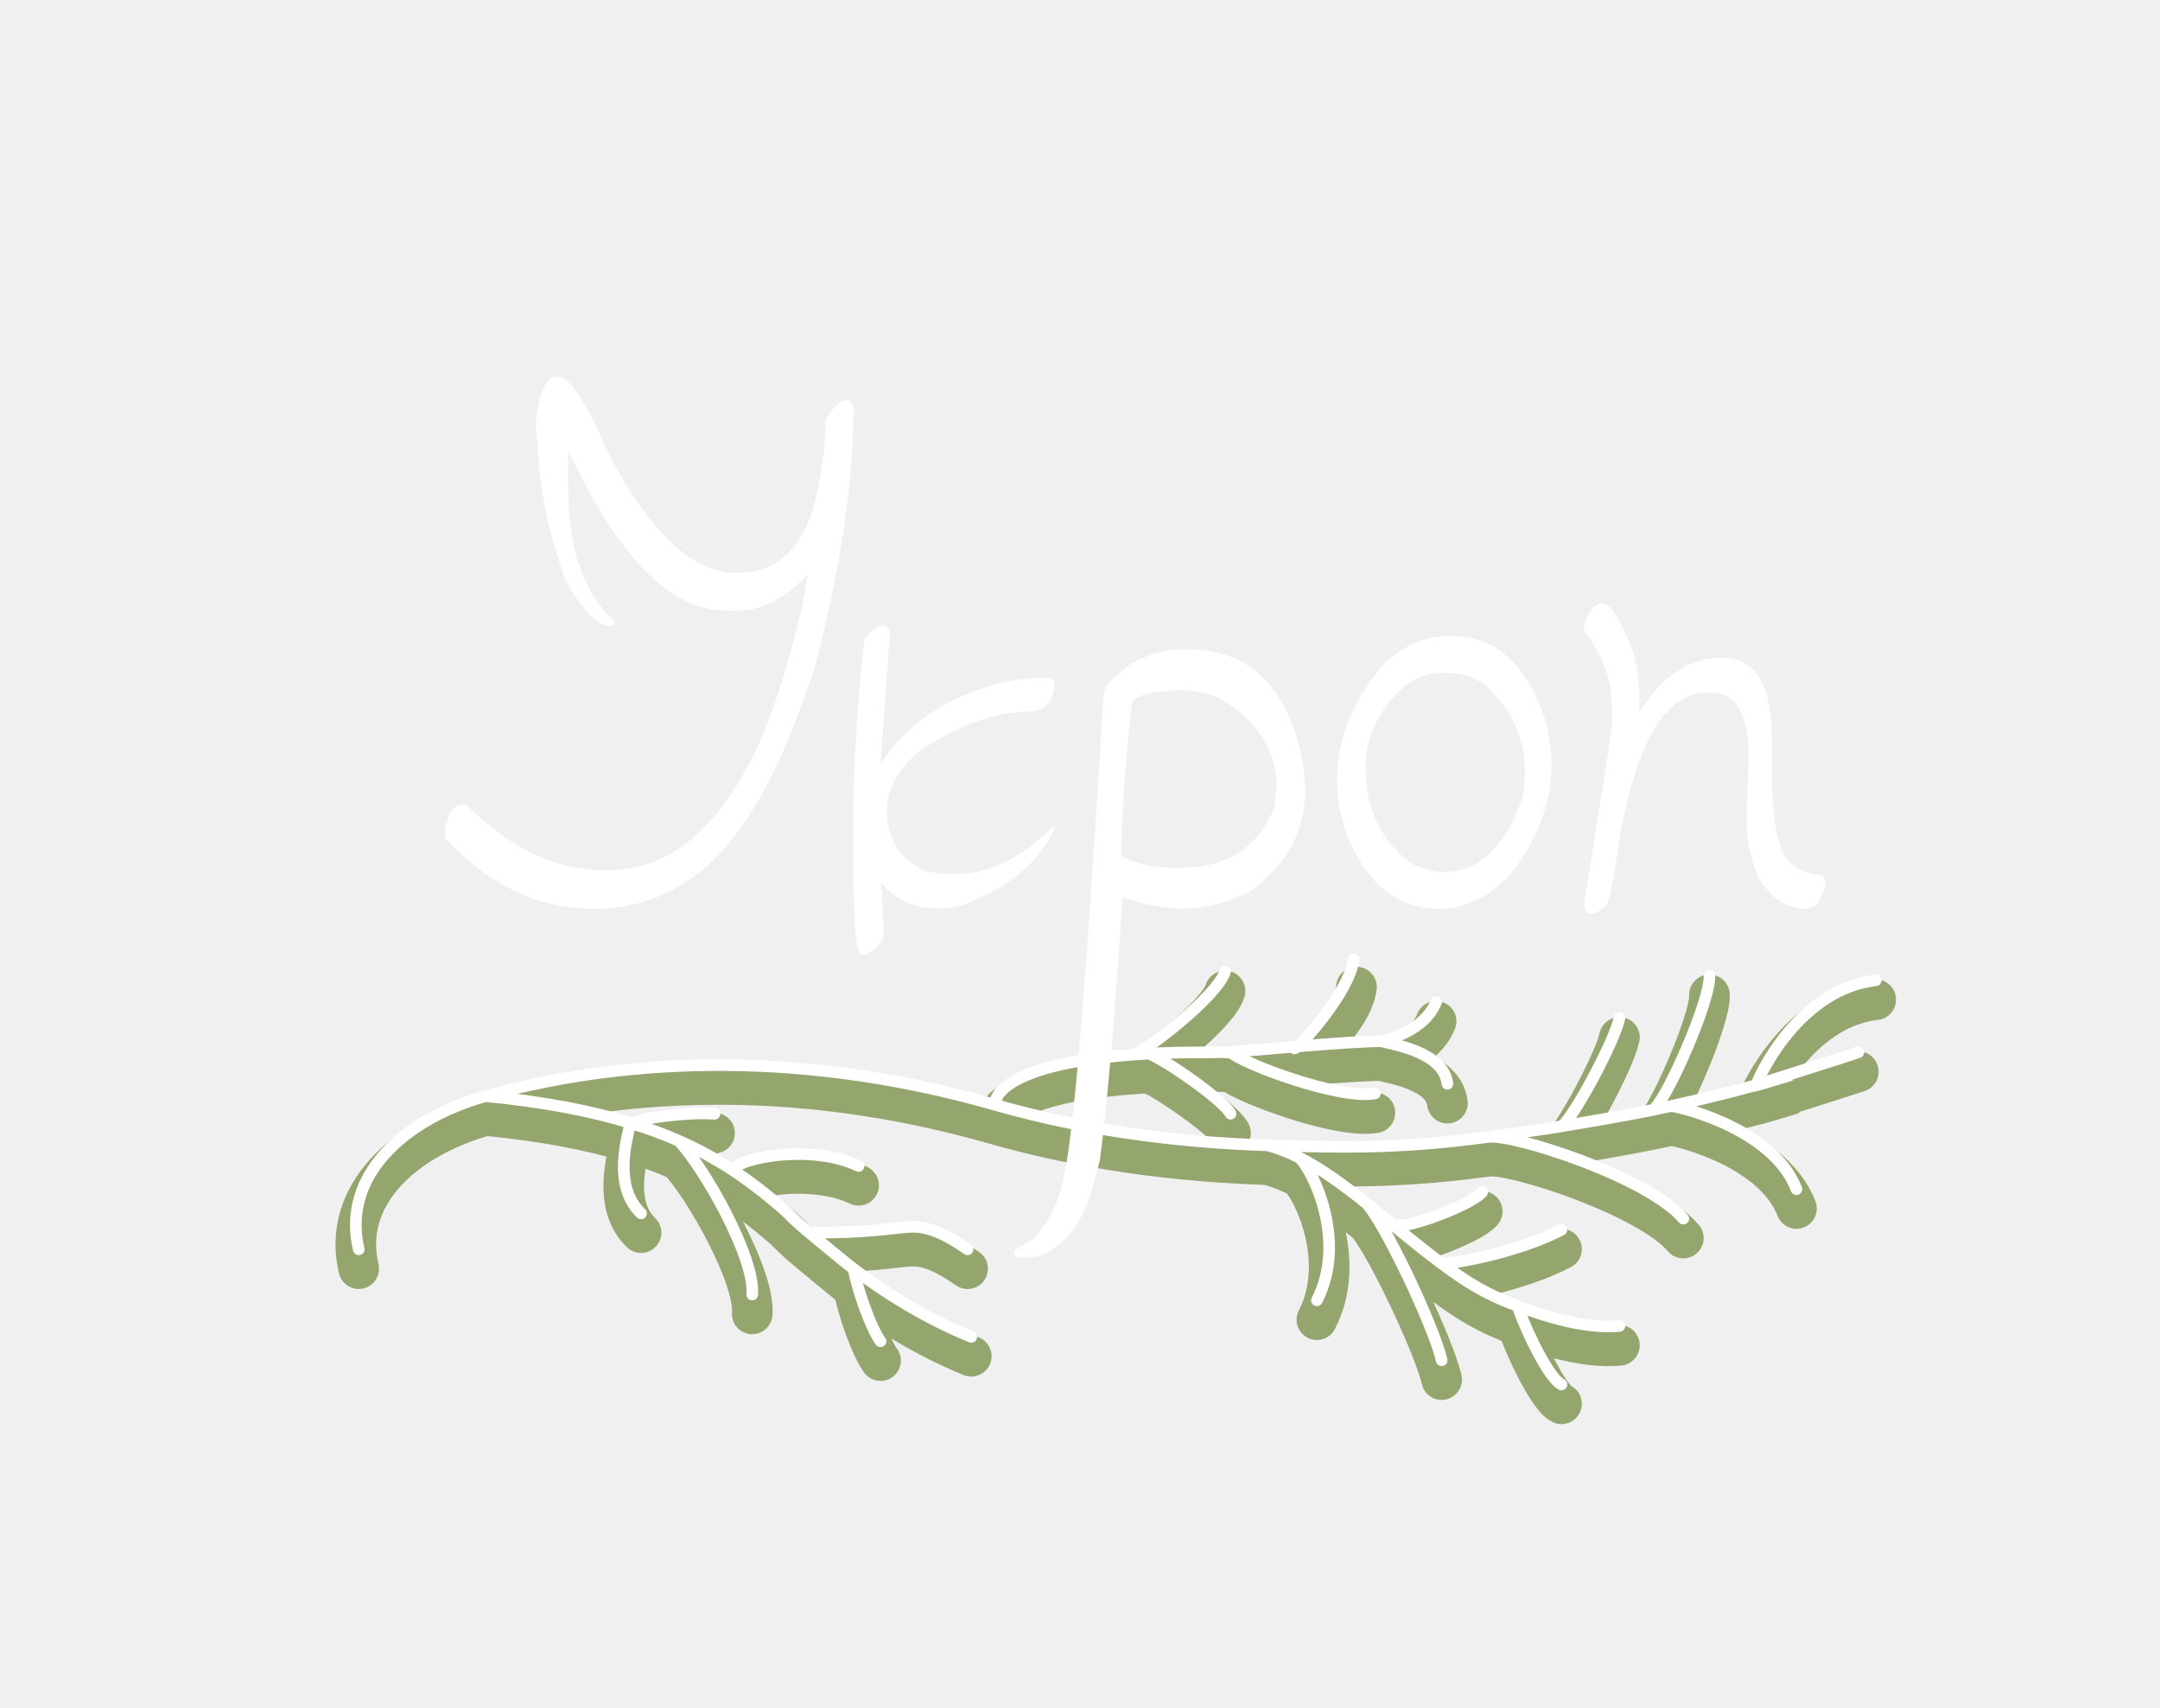
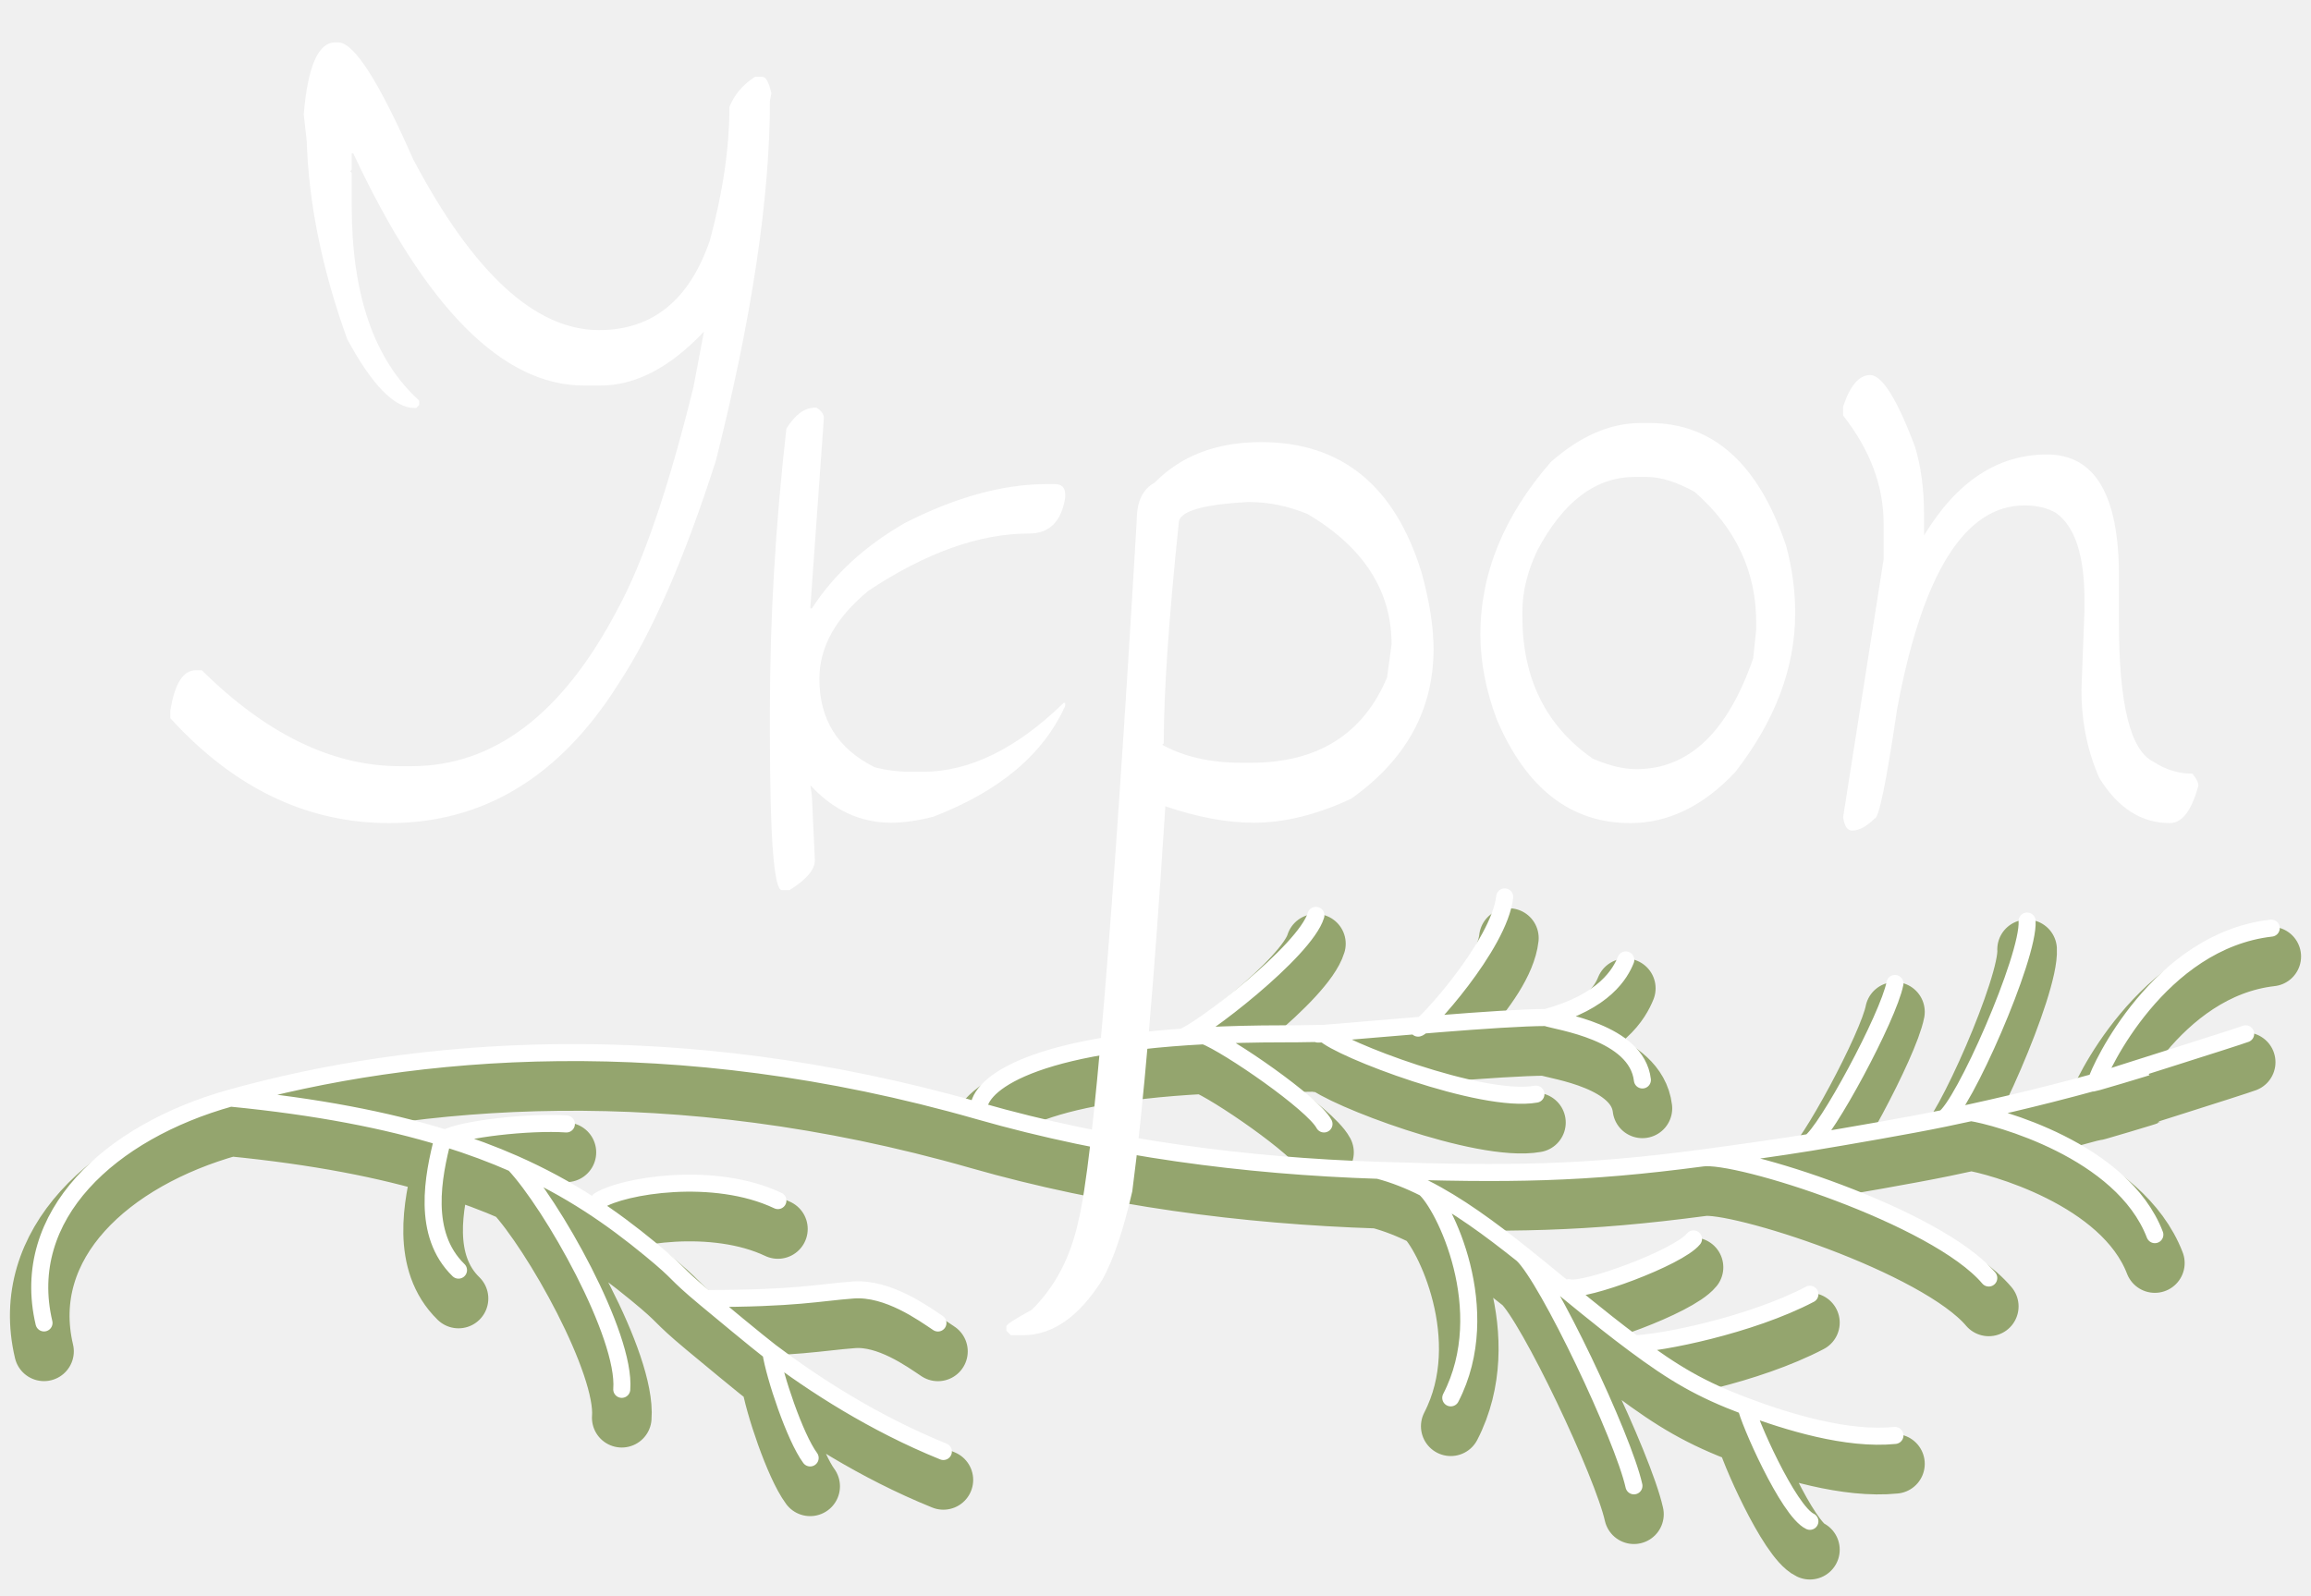
- <svg xmlns="http://www.w3.org/2000/svg" width="1117" height="883" viewBox="0 0 1117 883" fill="none">
-   <path d="M185.501 656.102C176.535 618.154 208.912 588.694 251.142 576.886M514.732 581.414C560.658 594.56 608.536 600.801 655.504 602.329M514.732 581.414C407.365 550.681 315.556 558.875 251.142 576.886M514.732 581.414C513.884 573.399 529.537 558.292 594.215 554.923M960.99 554.246C957.41 555.604 912.397 569.72 908.32 571.14M742.649 528.21C740.802 532.774 735.346 542.922 714.5 548.5M655.504 602.329C660.976 603.75 666.391 605.905 671.784 608.624M655.504 602.329C701.658 603.83 727.818 603.524 769.5 598M837.455 695.744C820.556 697.45 799.502 690.927 785 685.5M251.142 576.886C281.882 579.891 306.172 584.689 326.077 590.783M502.282 701.404C477.816 691.503 456.57 677.729 441.5 666.313M326.077 590.783C322.5 604.5 318.476 624.822 331.5 637.5M326.077 590.783C326.916 591.042 326.077 590.783 326.916 591.042M326.916 591.042C332.383 587.832 356.476 585.094 369.5 586M326.916 591.042C335.742 593.777 343.701 596.769 350.976 599.974M381 613C389.3 607.717 421.5 602.329 444 613M350.976 599.974C364.383 614.163 390.532 660.483 389 679.5M350.976 599.974C370.837 608.723 385.606 619.059 399.015 630.089C410.665 639.672 406.456 637.454 418.5 647.5M441.5 666.313C442.777 674.854 449.995 696.424 455.358 703.668M441.5 666.313C437.491 663.276 422.175 650.565 418.5 647.5M418.5 647.5C450.5 647.5 458.242 645.406 470.5 644.5C482.758 643.594 495.26 652.729 500.367 656.125M587.512 554.246C593.577 552.359 629.669 525.178 633.5 512.5M594.215 554.923C602.621 554.485 611.854 554.246 621.987 554.246C623.603 554.246 625.199 554.24 626.775 554.229C630.051 554.205 633.243 554.156 636.351 554.085M594.215 554.923C602.515 558.093 632.521 578.755 636.351 586M636.351 554.085C646.467 553.852 627.931 554.757 636.351 554.085ZM636.351 554.085C641.459 559.504 692 578.896 711 575.5M636.351 554.085C656.279 552.494 698.598 548.5 714.5 548.5M669.5 552.237C671.415 552.237 699.576 527.5 701.47 510.5M714.5 548.5C718.65 549.967 746.5 553.5 748.5 570.5M671.784 608.624C678.487 614.27 697 651.5 681 682.5M671.784 608.624C683.261 614.411 694.637 622.753 706.259 632.019M706.259 632.019C715.197 640.431 741.691 696.294 745.522 713.5M706.259 632.019C715.919 639.721 725.749 648.062 735.945 656.102C739.1 658.59 742.29 661.049 745.522 663.452M722.538 643.673C727.965 645.294 761.137 633.107 766.5 626.5M745.522 663.452C754.779 663.273 786.5 657 807.5 646M745.522 663.452C759.587 673.911 768.899 679.475 785 685.5M785 685.5C785.638 689.904 799.839 722.378 807.5 726M769.5 598C781.63 596.027 852.113 618.543 870.5 640.277M769.5 598C779.286 596.703 798.145 594.043 807.5 592.5M807.5 592.5C813.246 588.933 835.156 548.273 837.455 536.5M807.5 592.5C820.425 590.368 842.75 586.51 854.692 584.031M854.692 584.031C861.396 580.14 884.766 527.178 884 514.5M854.692 584.031C857.924 583.36 861.117 582.679 864.268 581.99M864.268 581.99C872.887 583.307 917.508 595.116 929 625M864.268 581.99C873.931 579.875 883.206 577.679 892.04 575.442C897.649 574.021 903.08 572.584 908.32 571.14M908.32 571.14C913.975 569.583 919.407 568.018 924.599 566.458C933.658 563.738 900.81 573.756 908.32 571.14ZM908.32 571.14C909.596 566.353 930.5 521.5 970 517" stroke="#94A56E" stroke-width="21" stroke-linecap="round" />
-   <path d="M185.501 646.102C176.535 608.154 208.912 578.694 251.142 566.886M514.732 571.414C560.658 584.56 608.536 590.801 655.504 592.329M514.732 571.414C407.365 540.681 315.556 548.875 251.142 566.886M514.732 571.414C513.884 563.399 529.537 548.292 594.215 544.923M960.99 544.246C957.41 545.604 912.397 559.72 908.32 561.14M742.649 518.21C740.802 522.774 735.346 532.922 714.5 538.5M655.504 592.329C660.976 593.75 666.391 595.905 671.784 598.624M655.504 592.329C701.658 593.83 727.818 593.524 769.5 588M837.455 685.744C820.556 687.45 799.502 680.927 785 675.5M251.142 566.886C281.882 569.891 306.172 574.689 326.077 580.783M502.282 691.404C477.816 681.503 456.57 667.729 441.5 656.313M326.077 580.783C322.5 594.5 318.476 614.822 331.5 627.5M326.077 580.783C326.916 581.042 326.077 580.783 326.916 581.042M326.916 581.042C332.383 577.832 356.476 575.094 369.5 576M326.916 581.042C335.742 583.777 343.701 586.769 350.976 589.974M381 603C389.3 597.717 421.5 592.329 444 603M350.976 589.974C364.383 604.163 390.532 650.483 389 669.5M350.976 589.974C370.837 598.723 385.606 609.059 399.015 620.089C410.665 629.672 406.456 627.454 418.5 637.5M441.5 656.313C442.777 664.854 449.995 686.424 455.358 693.668M441.5 656.313C437.491 653.276 422.175 640.565 418.5 637.5M418.5 637.5C450.5 637.5 458.242 635.406 470.5 634.5C482.758 633.594 495.26 642.729 500.367 646.125M586.5 545.396C592.565 543.509 629.669 515.178 633.5 502.5M594.215 544.923C602.621 544.485 611.854 544.246 621.987 544.246C623.603 544.246 625.199 544.24 626.775 544.229C630.051 544.205 633.243 544.156 636.351 544.085M594.215 544.923C602.515 548.093 632.521 568.755 636.351 576M636.351 544.085C646.467 543.852 627.931 544.757 636.351 544.085ZM636.351 544.085C641.459 549.504 692 568.896 711 565.5M636.351 544.085C656.279 542.494 698.598 538.5 714.5 538.5M669.5 542.237C671.415 542.237 698.106 513 700 496M714.5 538.5C718.65 539.967 746.5 543.5 748.5 560.5M671.784 598.624C678.487 604.27 697 641.5 681 672.5M671.784 598.624C683.261 604.411 694.637 612.753 706.259 622.019M706.259 622.019C715.197 630.431 741.691 686.294 745.522 703.5M706.259 622.019C715.919 629.721 725.749 638.062 735.945 646.102C739.1 648.59 742.29 651.049 745.522 653.452M722.538 633.673C727.965 635.294 761.137 623.107 766.5 616.5M745.522 653.452C754.779 653.273 786.5 647 807.5 636M745.522 653.452C759.587 663.911 768.899 669.475 785 675.5M785 675.5C785.638 679.904 799.839 712.378 807.5 716M769.5 588C781.63 586.027 852.113 608.543 870.5 630.277M769.5 588C779.286 586.703 798.145 584.043 807.5 582.5M807.5 582.5C813.246 578.933 835.156 538.273 837.455 526.5M807.5 582.5C820.425 580.368 842.75 576.51 854.692 574.031M854.692 574.031C861.396 570.14 884.766 517.178 884 504.5M854.692 574.031C857.924 573.36 861.117 572.679 864.268 571.99M864.268 571.99C872.887 573.307 917.508 585.116 929 615M864.268 571.99C873.931 569.875 883.206 567.679 892.04 565.442C897.649 564.021 903.08 562.584 908.32 561.14M908.32 561.14C913.975 559.583 919.407 558.018 924.599 556.458C933.658 553.738 900.81 563.756 908.32 561.14ZM908.32 561.14C909.596 556.353 930.5 511.5 970 507" stroke="white" stroke-width="6" stroke-linecap="round" />
-   <path d="M288.076 194.933H289.132C294.675 194.933 303.475 208.66 315.53 236.113C336.736 276.238 358.558 296.301 380.997 296.301C399.827 296.301 412.85 285.742 420.066 264.623C424.641 247.641 426.929 231.978 426.929 217.635C428.689 213.323 431.681 209.803 435.905 207.076H438.544C439.776 207.076 440.832 209.012 441.712 212.883L441.184 215.523C441.184 249.664 434.849 291.901 422.178 342.234C411.09 376.815 399.651 403.037 387.86 420.9C367.27 453.633 340.344 470 307.082 470C278.132 470 252.438 457.681 230 433.043V430.403C231.496 420.9 234.488 416.148 238.975 416.148H241.087C263.877 438.674 287.108 449.937 310.778 449.937H315.002C343.951 449.937 368.062 431.635 387.332 395.03C396.484 378.311 405.459 352.089 414.258 316.363L417.954 296.829C405.987 309.5 393.844 315.836 381.525 315.836H375.717C347.031 315.836 319.929 288.558 294.411 234.002H293.883V239.809L293.355 240.337L293.883 240.865V252.48C293.883 283.894 301.803 306.772 317.641 321.115V322.699L316.586 323.755H316.058C308.93 323.755 301.011 315.66 292.299 299.469C283.5 275.095 278.748 251.864 278.044 229.778L276.988 220.275C278.396 203.38 282.092 194.933 288.076 194.933ZM457.023 323.623H457.551C459.311 324.679 460.191 325.911 460.191 327.319L455.439 393.842V394.37H455.967C463.711 382.403 474.622 372.371 488.701 364.276C506.651 355.125 523.37 350.549 538.857 350.549H541.497C543.961 350.549 545.192 351.781 545.192 354.245V355.301C543.873 363.748 539.649 367.972 532.521 367.972C515.099 367.972 496.268 374.659 476.03 388.034C464.414 397.537 458.607 407.921 458.607 419.184C458.607 433.527 465.118 443.91 478.141 450.333C482.189 451.389 486.413 451.917 490.813 451.917H495.036C511.491 451.917 528.034 443.822 544.664 427.631H545.192V428.687C537.537 445.758 522.05 458.781 498.732 467.756C493.188 469.164 488.261 469.868 483.949 469.868C473.038 469.868 463.535 465.468 455.439 456.669L455.967 460.365L457.023 483.067C457.023 486.411 454.031 489.931 448.048 493.626H445.408C442.592 493.626 441.184 475.148 441.184 438.19V430.271C441.184 398.153 443.12 365.068 446.992 331.014C450.072 326.087 453.415 323.623 457.023 323.623ZM614.223 335.766C642.469 335.766 661.3 351.077 670.715 381.699C673.531 391.906 674.939 400.881 674.939 408.625C674.939 430.095 665.259 447.694 645.901 461.421C633.846 467.052 622.407 469.868 611.583 469.868C602.168 469.868 591.785 467.932 580.434 464.06V464.588C576.562 525.392 572.69 570.444 568.819 599.746C565.651 613.561 562.131 623.944 558.259 630.896C550.076 643.919 540.749 650.431 530.278 650.431H526.054L524.47 648.847V647.263C524.47 646.647 527.462 644.711 533.445 641.455C541.629 633.36 547.084 622.977 549.812 610.306C555.092 589.011 561.955 506.649 570.403 363.22C570.403 356.708 572.514 352.309 576.738 350.021C586.065 340.518 598.56 335.766 614.223 335.766ZM579.906 441.886L579.378 442.414C587.033 446.638 596.361 448.75 607.36 448.75H610.528C634.11 448.75 650.125 438.718 658.572 418.656L660.156 407.041C660.156 388.122 650.301 372.811 630.59 361.108C623.727 358.292 616.863 356.884 610 356.884H609.472C593.281 357.764 585.185 360.228 585.185 364.276C581.666 398.153 579.906 424.023 579.906 441.886ZM747.929 329.035H751.097C773.447 329.035 789.462 343.465 799.141 372.327C801.253 380.335 802.309 388.078 802.309 395.558V396.086C802.309 415.268 795.27 433.923 781.191 452.049C769.928 464.016 757.609 470 744.234 470C723.291 470 707.628 457.857 697.245 433.571C693.373 423.275 691.438 413.244 691.438 403.477C691.438 382.007 699.709 361.768 716.252 342.762C726.635 333.61 737.194 329.035 747.929 329.035ZM706.22 395.558V397.141C706.22 419.052 714.492 435.771 731.035 447.298C736.754 449.762 741.858 450.993 746.345 450.993C764.824 450.993 778.551 437.97 787.526 411.924L788.582 401.893V399.253C788.582 381.303 781.367 365.992 766.936 353.321C760.6 349.801 754.969 348.041 750.041 348.041H745.817C732.09 348.041 720.651 356.664 711.5 373.911C707.98 381.303 706.22 388.518 706.22 395.558ZM828.707 312.14C832.931 312.14 838.211 320.587 844.546 337.482C846.658 344.433 847.714 352.529 847.714 361.768V368.632C859.241 349.625 873.672 340.122 891.007 340.122C907.901 340.122 916.349 354.377 916.349 382.887V399.253C916.349 428.115 920.396 444.482 928.492 448.354C932.715 451.169 937.291 452.577 942.219 452.577C943.627 454.249 944.331 455.657 944.331 456.801C941.955 465.6 938.611 470 934.299 470C924.268 470 915.997 464.72 909.485 454.161C905.262 444.746 903.15 434.363 903.15 423.012L904.206 395.03V391.334C904.206 375.671 900.862 365.464 894.174 360.712C891.183 358.952 887.487 358.072 883.087 358.072C862.057 358.072 847.098 382.007 838.211 429.875C834.427 455.569 831.787 468.416 830.291 468.416C827.387 471.232 824.748 472.64 822.372 472.64C820.7 472.64 819.644 471.056 819.204 467.888L833.459 377.079V364.408C833.459 351.209 828.707 338.538 819.204 326.395V323.227C821.668 315.836 824.836 312.14 828.707 312.14Z" fill="white" />
+ <svg xmlns="http://www.w3.org/2000/svg" width="814" height="562" viewBox="0 0 814 562" fill="none">
+   <g clip-path="url(#clip0_8_7)">
+     <path d="M15.501 476.102C6.535 438.154 38.912 408.694 81.141 396.886M344.732 401.414C390.658 414.56 438.536 420.801 485.504 422.329M344.732 401.414C237.365 370.681 145.556 378.875 81.141 396.886M344.732 401.414C343.884 393.399 359.537 378.292 424.215 374.923M790.99 374.246C787.41 375.604 742.397 389.72 738.32 391.14M572.649 348.21C570.802 352.774 565.346 362.922 544.5 368.5M485.504 422.329C490.976 423.75 496.391 425.905 501.784 428.624M485.504 422.329C531.658 423.83 557.818 423.524 599.5 418M667.455 515.744C650.556 517.45 629.502 510.927 615 505.5M81.141 396.886C111.882 399.891 136.172 404.689 156.077 410.783M332.282 521.404C307.816 511.503 286.57 497.729 271.5 486.313M156.077 410.783C152.5 424.5 148.476 444.822 161.5 457.5M156.077 410.783C156.916 411.042 156.077 410.783 156.916 411.042M156.916 411.042C162.383 407.832 186.476 405.094 199.5 406M156.916 411.042C165.742 413.777 173.701 416.769 180.976 419.974M211 433C219.3 427.717 251.5 422.329 274 433M180.976 419.974C194.383 434.163 220.532 480.483 219 499.5M180.976 419.974C200.837 428.723 215.606 439.059 229.015 450.089C240.665 459.672 236.456 457.454 248.5 467.5M271.5 486.313C272.777 494.854 279.995 516.424 285.358 523.668M271.5 486.313C267.491 483.276 252.175 470.565 248.5 467.5M248.5 467.5C280.5 467.5 288.242 465.406 300.5 464.5C312.758 463.594 325.26 472.729 330.367 476.125M417.512 374.246C423.577 372.359 459.669 345.178 463.5 332.5M424.215 374.923C432.621 374.485 441.854 374.246 451.987 374.246C453.603 374.246 455.199 374.24 456.775 374.229C460.051 374.205 463.243 374.156 466.351 374.085M424.215 374.923C432.515 378.093 462.521 398.755 466.351 406M466.351 374.085C476.467 373.852 457.931 374.757 466.351 374.085ZM466.351 374.085C471.459 379.504 522 398.896 541 395.5M466.351 374.085C486.279 372.494 528.598 368.5 544.5 368.5M499.5 372.237C501.415 372.237 529.576 347.5 531.47 330.5M544.5 368.5C548.65 369.967 576.5 373.5 578.5 390.5M501.784 428.624C508.487 434.27 527 471.5 511 502.5M501.784 428.624C513.261 434.411 524.637 442.753 536.259 452.019M536.259 452.019C545.197 460.431 571.691 516.294 575.522 533.5M536.259 452.019C545.919 459.721 555.749 468.062 565.945 476.102C569.1 478.59 572.29 481.049 575.522 483.452M552.538 463.673C557.965 465.294 591.137 453.107 596.5 446.5M575.522 483.452C584.779 483.273 616.5 477 637.5 466M575.522 483.452C589.587 493.911 598.899 499.475 615 505.5M615 505.5C615.638 509.904 629.839 542.378 637.5 546M599.5 418C611.63 416.027 682.113 438.543 700.5 460.277M599.5 418C609.286 416.703 628.145 414.043 637.5 412.5M637.5 412.5C643.246 408.933 665.156 368.273 667.455 356.5M637.5 412.5C650.425 410.368 672.75 406.51 684.692 404.031M684.692 404.031C691.396 400.14 714.766 347.178 714 334.5M684.692 404.031C687.924 403.36 691.117 402.679 694.268 401.99M694.268 401.99C702.887 403.307 747.508 415.116 759 445M694.268 401.99C703.931 399.875 713.206 397.679 722.04 395.442C727.649 394.021 733.08 392.584 738.32 391.14M738.32 391.14C743.975 389.583 749.407 388.018 754.599 386.458C763.658 383.738 730.81 393.756 738.32 391.14ZM738.32 391.14C739.596 386.353 760.5 341.5 800 337" stroke="#94A56E" stroke-width="21" stroke-linecap="round" />
+     <path d="M15.501 466.102C6.535 428.154 38.912 398.694 81.141 386.886M344.732 391.414C390.658 404.56 438.536 410.801 485.504 412.329M344.732 391.414C237.365 360.681 145.556 368.875 81.141 386.886M344.732 391.414C343.884 383.399 359.537 368.292 424.215 364.923M790.99 364.246C787.41 365.604 742.397 379.72 738.32 381.14M572.649 338.21C570.802 342.774 565.346 352.922 544.5 358.5M485.504 412.329C490.976 413.75 496.391 415.905 501.784 418.624M485.504 412.329C531.658 413.83 557.818 413.524 599.5 408M667.455 505.744C650.556 507.45 629.502 500.927 615 495.5M81.141 386.886C111.882 389.891 136.172 394.689 156.077 400.783M332.282 511.404C307.816 501.503 286.57 487.729 271.5 476.313M156.077 400.783C152.5 414.5 148.476 434.822 161.5 447.5M156.077 400.783C156.916 401.042 156.077 400.783 156.916 401.042M156.916 401.042C162.383 397.832 186.476 395.094 199.5 396M156.916 401.042C165.742 403.777 173.701 406.769 180.976 409.974M211 423C219.3 417.717 251.5 412.329 274 423M180.976 409.974C194.383 424.163 220.532 470.483 219 489.5M180.976 409.974C200.837 418.723 215.606 429.059 229.015 440.089C240.665 449.672 236.456 447.454 248.5 457.5M271.5 476.313C272.777 484.854 279.995 506.424 285.358 513.668M271.5 476.313C267.491 473.276 252.175 460.565 248.5 457.5M248.5 457.5C280.5 457.5 288.242 455.406 300.5 454.5C312.758 453.594 325.26 462.729 330.367 466.125M416.5 365.396C422.565 363.509 459.669 335.178 463.5 322.5M424.215 364.923C432.621 364.485 441.854 364.246 451.987 364.246C453.603 364.246 455.199 364.24 456.775 364.229C460.051 364.205 463.243 364.156 466.351 364.085M424.215 364.923C432.515 368.093 462.521 388.755 466.351 396M466.351 364.085C476.467 363.852 457.931 364.757 466.351 364.085ZM466.351 364.085C471.459 369.504 522 388.896 541 385.5M466.351 364.085C486.279 362.494 528.598 358.5 544.5 358.5M499.5 362.237C501.415 362.237 528.106 333 530 316M544.5 358.5C548.65 359.967 576.5 363.5 578.5 380.5M501.784 418.624C508.487 424.27 527 461.5 511 492.5M501.784 418.624C513.261 424.411 524.637 432.753 536.259 442.019M536.259 442.019C545.197 450.431 571.691 506.294 575.522 523.5M536.259 442.019C545.919 449.721 555.749 458.062 565.945 466.102C569.1 468.59 572.29 471.049 575.522 473.452M552.538 453.673C557.965 455.294 591.137 443.107 596.5 436.5M575.522 473.452C584.779 473.273 616.5 467 637.5 456M575.522 473.452C589.587 483.911 598.899 489.475 615 495.5M615 495.5C615.638 499.904 629.839 532.378 637.5 536M599.5 408C611.63 406.027 682.113 428.543 700.5 450.277M599.5 408C609.286 406.703 628.145 404.043 637.5 402.5M637.5 402.5C643.246 398.933 665.156 358.273 667.455 346.5M637.5 402.5C650.425 400.368 672.75 396.51 684.692 394.031M684.692 394.031C691.396 390.14 714.766 337.178 714 324.5M684.692 394.031C687.924 393.36 691.117 392.679 694.268 391.99M694.268 391.99C702.887 393.307 747.508 405.116 759 435M694.268 391.99C703.931 389.875 713.206 387.679 722.04 385.442C727.649 384.021 733.08 382.584 738.32 381.14M738.32 381.14C743.975 379.583 749.407 378.018 754.599 376.458C763.658 373.738 730.81 383.756 738.32 381.14ZM738.32 381.14C739.596 376.353 760.5 331.5 800 327" stroke="white" stroke-width="6" stroke-linecap="round" />
+     <path d="M118.076 14.933H119.132C124.675 14.933 133.475 28.66 145.53 56.114C166.736 96.239 188.558 116.301 210.997 116.301C229.827 116.301 242.85 105.742 250.066 84.623C254.641 67.641 256.929 51.978 256.929 37.635C258.689 33.323 261.681 29.803 265.905 27.076H268.544C269.776 27.076 270.832 29.012 271.712 32.883L271.184 35.523C271.184 69.665 264.849 111.901 252.178 162.234C241.09 196.815 229.651 223.037 217.86 240.9C197.27 273.633 170.344 290 137.082 290C108.132 290 82.438 277.681 60 253.043V250.403C61.496 240.9 64.488 236.148 68.975 236.148H71.087C93.877 258.674 117.108 269.937 140.778 269.937H145.002C173.951 269.937 198.062 251.635 217.332 215.03C226.484 198.311 235.459 172.089 244.258 136.363L247.954 116.829C235.987 129.5 223.844 135.836 211.525 135.836H205.717C177.031 135.836 149.929 108.558 124.411 54.002H123.883V59.809L123.355 60.337L123.883 60.865V72.48C123.883 103.894 131.803 126.772 147.641 141.115V142.699L146.586 143.755H146.058C138.93 143.755 131.011 135.66 122.299 119.469C113.5 95.095 108.748 71.864 108.044 49.778L106.988 40.275C108.396 23.38 112.092 14.933 118.076 14.933ZM287.023 143.623H287.551C289.311 144.679 290.191 145.911 290.191 147.319L285.439 213.842V214.37H285.967C293.711 202.403 304.622 192.371 318.701 184.276C336.651 175.125 353.37 170.549 368.857 170.549H371.497C373.961 170.549 375.192 171.781 375.192 174.245V175.301C373.873 183.748 369.649 187.972 362.521 187.972C345.099 187.972 326.268 194.659 306.03 208.034C294.414 217.537 288.607 227.921 288.607 239.184C288.607 253.527 295.118 263.91 308.141 270.333C312.189 271.389 316.413 271.917 320.813 271.917H325.036C341.491 271.917 358.034 263.822 374.664 247.631H375.192V248.687C367.537 265.758 352.05 278.781 328.732 287.756C323.188 289.164 318.261 289.868 313.949 289.868C303.038 289.868 293.535 285.468 285.439 276.669L285.967 280.365L287.023 303.067C287.023 306.411 284.031 309.931 278.048 313.626H275.408C272.592 313.626 271.184 295.148 271.184 258.19V250.271C271.184 218.153 273.12 185.068 276.992 151.014C280.072 146.087 283.415 143.623 287.023 143.623ZM444.223 155.766C472.469 155.766 491.3 171.077 500.715 201.699C503.531 211.906 504.939 220.881 504.939 228.625C504.939 250.095 495.259 267.694 475.901 281.421C463.846 287.052 452.407 289.868 441.583 289.868C432.168 289.868 421.785 287.932 410.434 284.06V284.588C406.562 345.392 402.69 390.444 398.819 419.746C395.651 433.561 392.131 443.944 388.259 450.896C380.076 463.919 370.749 470.431 360.278 470.431H356.054L354.47 468.847V467.263C354.47 466.647 357.462 464.711 363.445 461.455C371.629 453.36 377.084 442.977 379.812 430.306C385.092 409.011 391.955 326.649 400.403 183.22C400.403 176.708 402.514 172.309 406.738 170.021C416.065 160.518 428.56 155.766 444.223 155.766ZM409.906 261.886L409.378 262.414C417.033 266.638 426.361 268.75 437.36 268.75H440.528C464.11 268.75 480.125 258.718 488.572 238.656L490.156 227.041C490.156 208.122 480.301 192.811 460.59 181.108C453.727 178.292 446.863 176.884 440 176.884H439.472C423.281 177.764 415.185 180.228 415.185 184.276C411.666 218.153 409.906 244.023 409.906 261.886ZM577.929 149.035H581.097C603.447 149.035 619.462 163.465 629.141 192.327C631.253 200.335 632.309 208.078 632.309 215.558V216.086C632.309 235.268 625.27 253.923 611.191 272.049C599.928 284.016 587.609 290 574.234 290C553.291 290 537.628 277.857 527.245 253.571C523.373 243.275 521.438 233.244 521.438 223.477C521.438 202.007 529.709 181.768 546.252 162.762C556.635 153.61 567.194 149.035 577.929 149.035ZM536.22 215.558V217.141C536.22 239.052 544.492 255.771 561.035 267.298C566.754 269.762 571.858 270.993 576.345 270.993C594.824 270.993 608.551 257.97 617.526 231.924L618.582 221.893V219.253C618.582 201.303 611.367 185.992 596.936 173.321C590.6 169.801 584.969 168.041 580.041 168.041H575.817C562.09 168.041 550.651 176.664 541.5 193.911C537.98 201.303 536.22 208.518 536.22 215.558ZM658.707 132.14C662.931 132.14 668.211 140.587 674.546 157.482C676.658 164.433 677.714 172.529 677.714 181.768V188.632C689.241 169.625 703.672 160.122 721.007 160.122C737.901 160.122 746.349 174.377 746.349 202.887V219.253C746.349 248.115 750.396 264.482 758.492 268.354C762.715 271.169 767.291 272.577 772.219 272.577C773.627 274.249 774.331 275.657 774.331 276.801C771.955 285.6 768.611 290 764.299 290C754.268 290 745.997 284.72 739.485 274.161C735.262 264.746 733.15 254.363 733.15 243.012L734.206 215.03V211.334C734.206 195.671 730.862 185.464 724.174 180.712C721.183 178.952 717.487 178.072 713.087 178.072C692.057 178.072 677.098 202.007 668.211 249.875C664.427 275.569 661.787 288.416 660.291 288.416C657.387 291.232 654.748 292.64 652.372 292.64C650.7 292.64 649.644 291.056 649.204 287.888L663.459 197.079V184.408C663.459 171.209 658.707 158.538 649.204 146.395V143.227C651.668 135.836 654.836 132.14 658.707 132.14Z" fill="white" />
+   </g>
+   <defs>
+     <clipPath id="clip0_8_7">
+       <rect width="814" height="562" fill="white" />
+     </clipPath>
+   </defs>
</svg>
